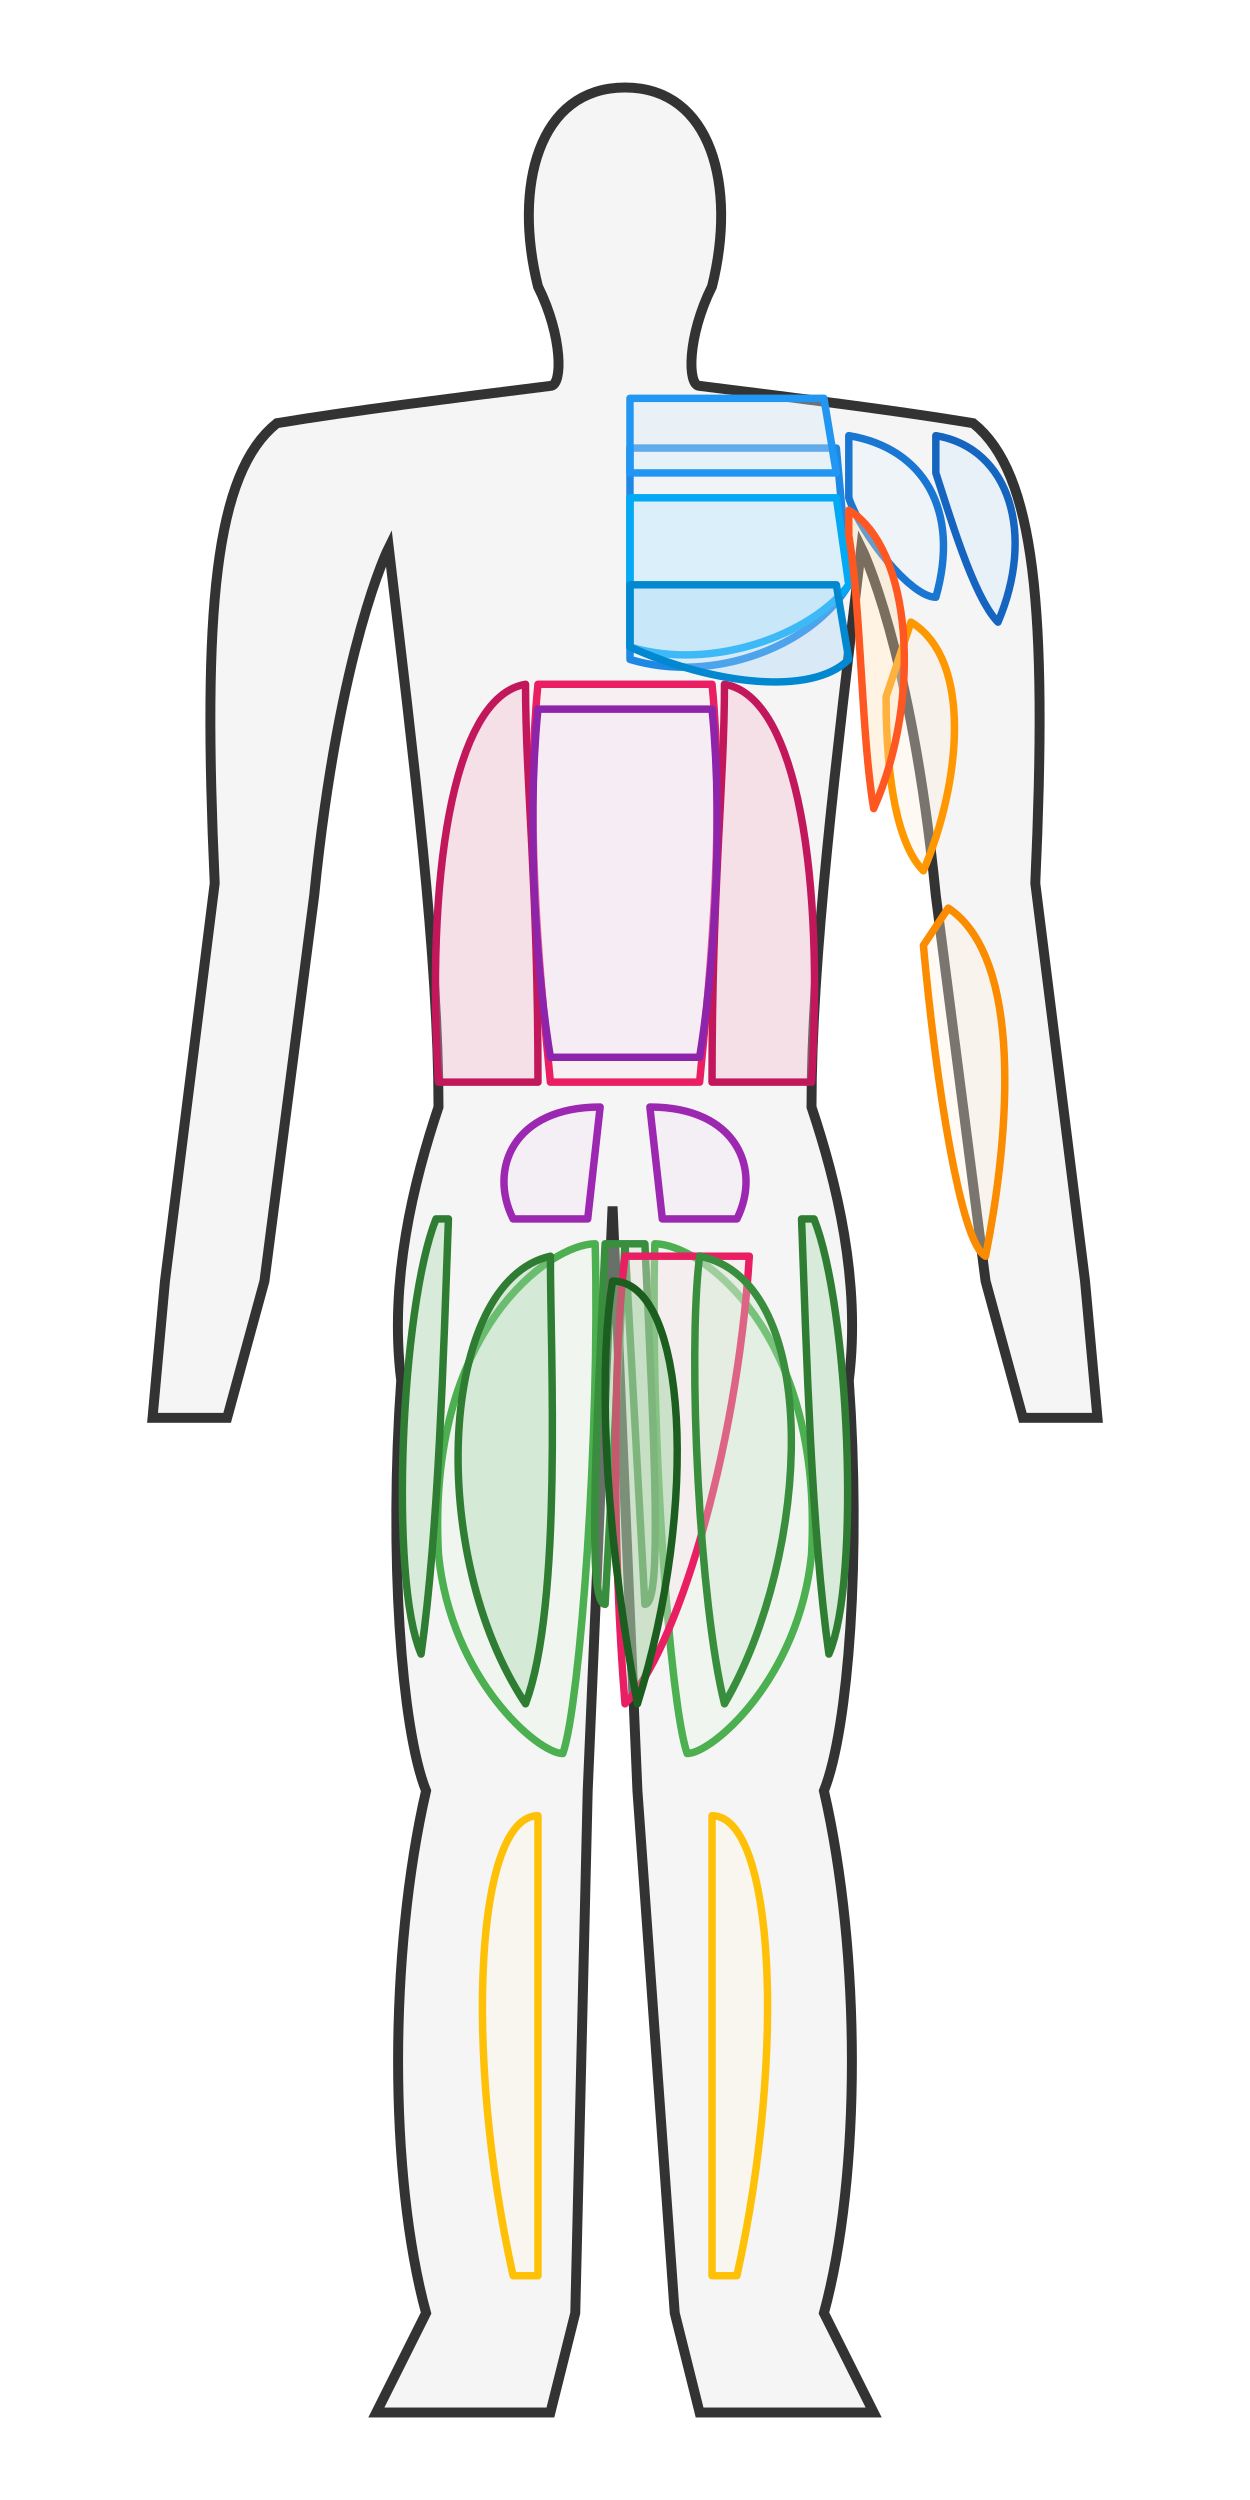
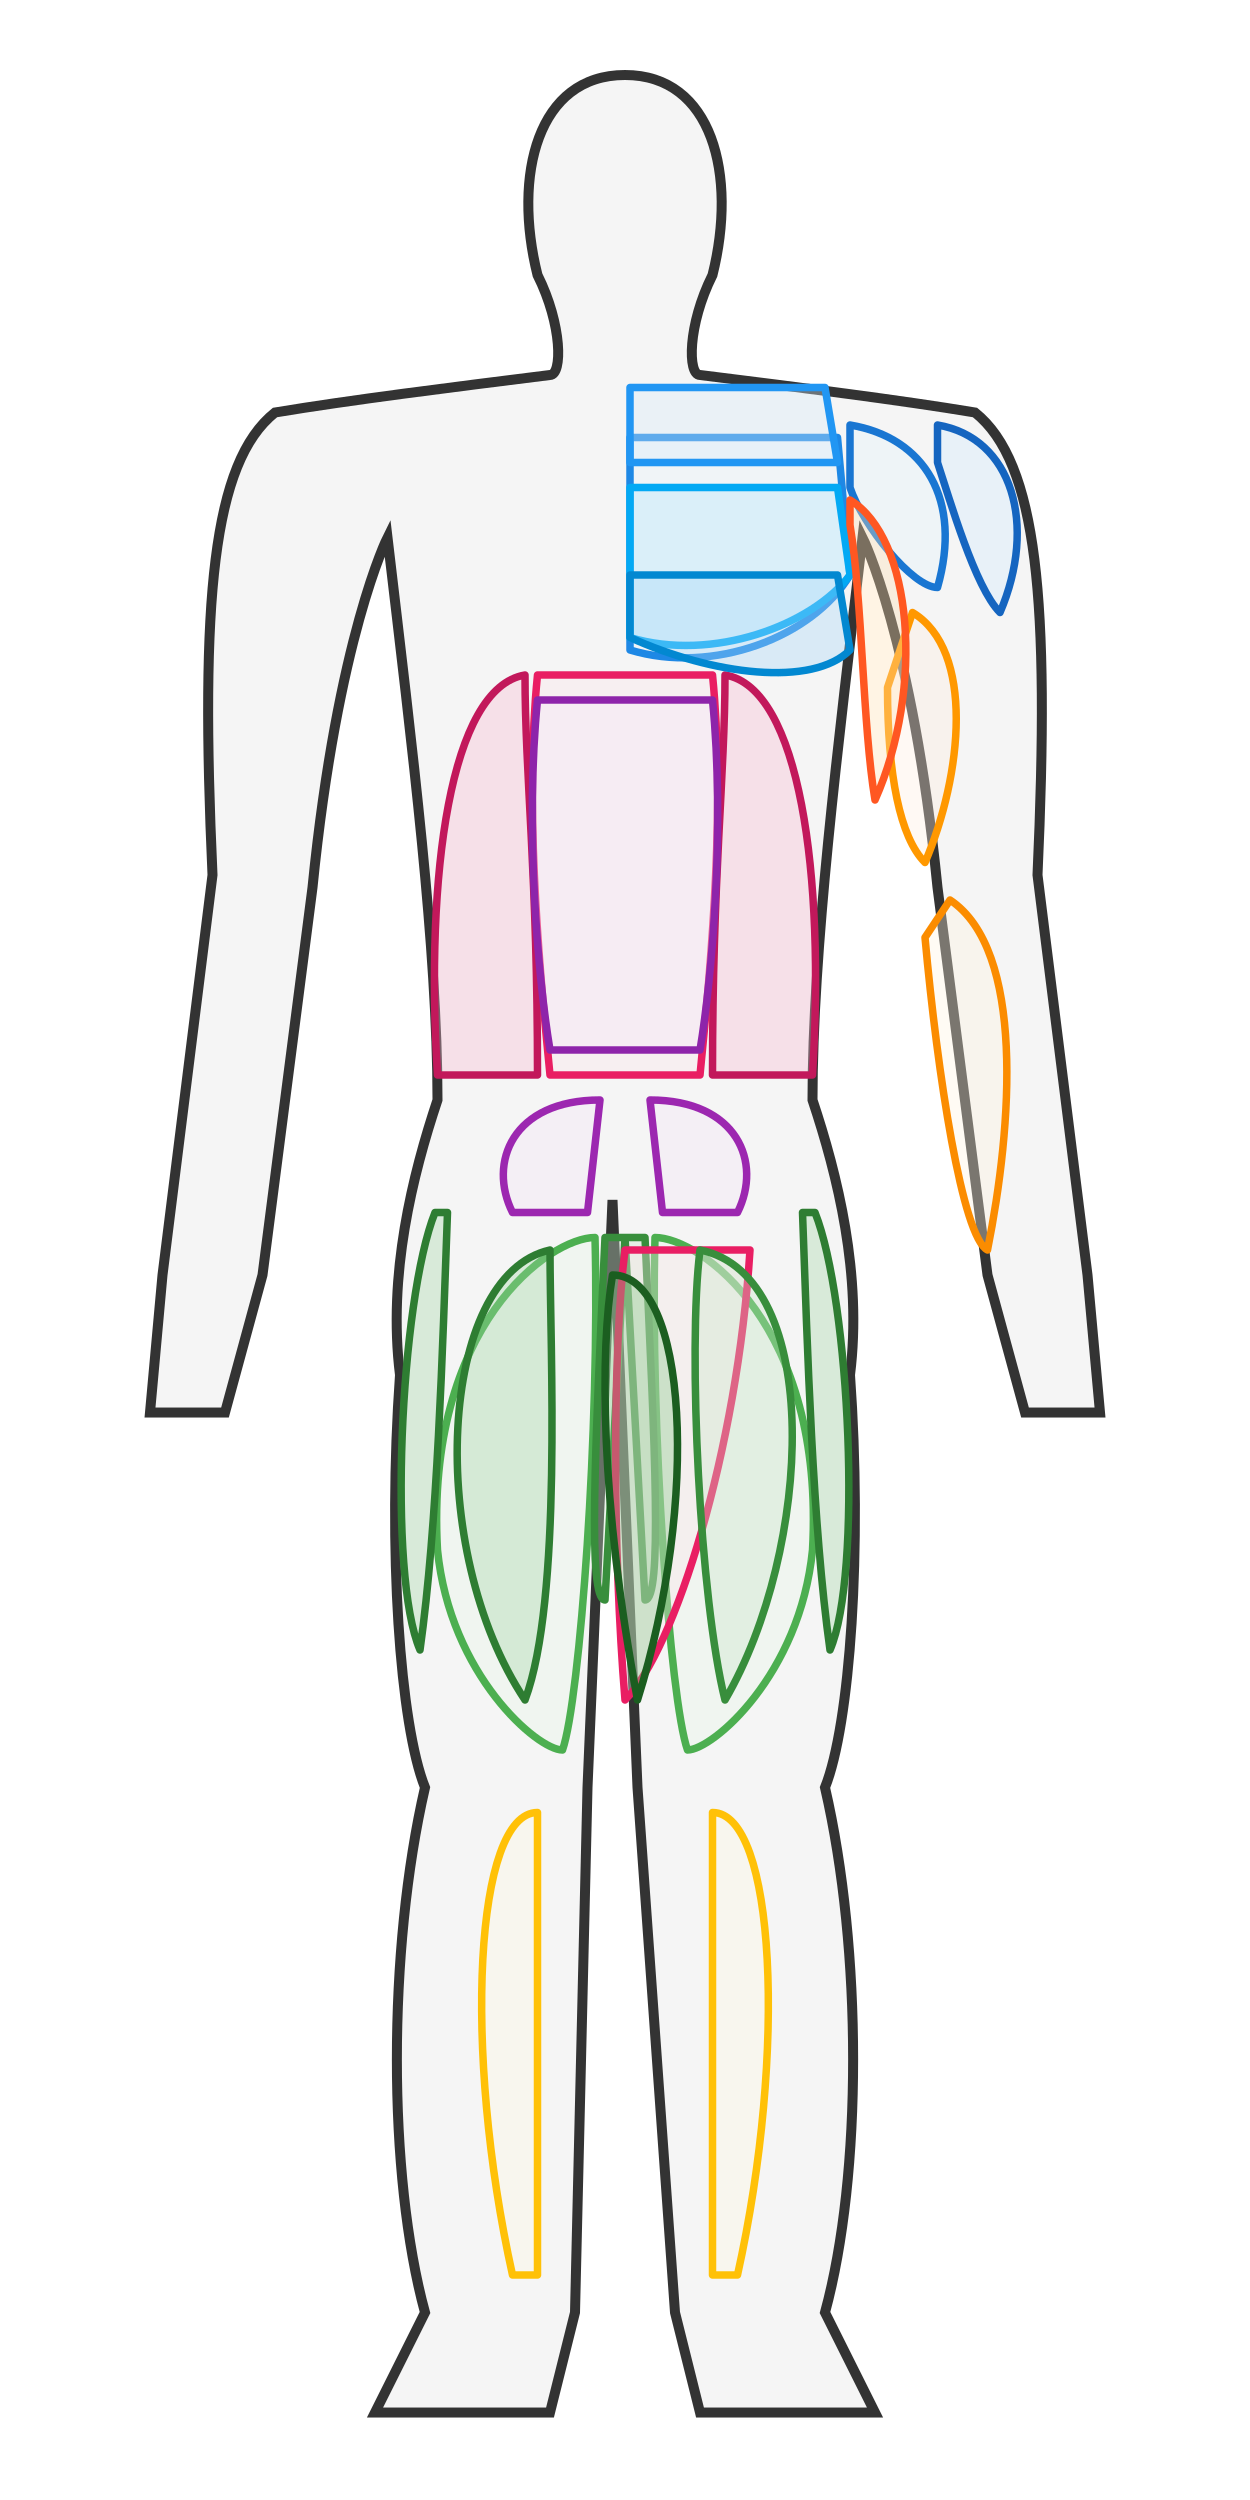
- <svg xmlns="http://www.w3.org/2000/svg" viewBox="0 0 768 1536" width="768" height="1536">
-   <g transform="translate(2.053,7.926) scale(1.527786)">
-     <defs>
-       <style>
+ <svg xmlns="http://www.w3.org/2000/svg" viewBox="0 0 500 1000" width="100%" height="100%">
+   <defs>
+     <style>
      .region { fill-opacity: 0.35; stroke-width: 3; stroke-linejoin: round; }
    </style>
-     </defs>
-     <path id="body_silhouette_front" d="M250 30 C285 30, 295 70, 285 110 C275 130, 275 150, 280 150 C320 155, 360 160, 390 165 C415 185, 420 240, 415 350 L435 510 L440 565 L410 565 L395 510 L375 355 C365 255, 345 215, 345 215 C335 300, 325 380, 325 440 C335 470, 345 510, 340 550 C345 620, 340 690, 330 715 C345 780, 345 870, 330 925 L350 965 L280 965 L270 925 L255 715 L245 480 L235 715 L230 925 L220 965 L150 965 L170 925 C155 870, 155 780, 170 715 C160 690, 155 620, 160 550 C155 510, 165 470, 175 440 C175 380, 165 300, 155 215 C155 215, 135 255, 125 355 L105 510 L90 565 L60 565 L65 510 L85 350 C80 240, 85 185, 110 165 C140 160, 180 155, 220 150 C225 150, 225 130, 215 110 C205 70, 215 30, 250 30 Z" fill="#F5F5F5" stroke="#333333" stroke-width="4" />
-     <path id="CHEST" class="region" d="M252 175 L335 175 L340 230 C325 255, 285 270, 252 260 Z" fill="#E8F4FD" stroke="#1E88E5" />
-     <path id="UPPER_CHEST" class="region" d="M252 155 L330 155 L335 185 L252 185 Z" fill="#D6EAF8" stroke="#2196F3" />
-     <path id="ANTERIOR_DELTOID" class="region" d="M340 170 C370 175, 385 200, 375 235 C365 235, 345 210, 340 195 Z" fill="#E3F2FD" stroke="#1976D2" />
-     <path id="LATERAL_DELTOID" class="region" d="M375 170 C405 175, 415 210, 400 245 C390 235, 380 200, 375 185 Z" fill="#D0EBFF" stroke="#1565C0" />
-     <path id="BICEPS" class="region" d="M365 245 C390 260, 385 310, 370 345 C360 335, 355 310, 355 275 Z" fill="#FFEDE0" stroke="#FF9800" />
-     <path id="FOREARMS_ANTERIOR" class="region" d="M380 360 C410 380, 405 450, 395 500 C385 495, 375 430, 370 375 Z" fill="#FFF3E0" stroke="#FB8C00" />
-     <path id="RECTUS_ABDOMINIS" class="region" d="M215 270 L285 270 C290 320, 285 380, 280 430 L220 430 C215 380, 210 320, 215 270 Z" fill="#FCE4EC" stroke="#E91E63" />
-     <path id="OBLIQUES" class="region" d="M290 270 C320 275, 330 350, 325 430 L285 430 C285 350, 290 310, 290 270 Z M210 270 C180 275, 170 350, 175 430 L215 430 C215 350, 210 310, 210 270 Z" fill="#F8BBD0" stroke="#C2185B" />
-     <path id="HIP_FLEXORS" class="region" d="M260 440 C295 440, 305 465, 295 485 L265 485 Z M240 440 C205 440, 195 465, 205 485 L235 485 Z" fill="#F3E5F5" stroke="#9C27B0" />
-     <path id="QUADRICEPS" class="region" d="M262 495 C280 495, 330 530, 325 620 C320 670, 285 700, 275 700 C268 680, 260 570, 262 495 Z M238 495 C220 495, 170 530, 175 620 C180 670, 215 700, 225 700 C232 680, 240 570, 238 495 Z" fill="#E8F5E9" stroke="#4CAF50" />
-     <path id="ADDUCTORS" class="region" d="M258 495 L250 495 L258 640 C265 640, 262 580, 258 495 Z M242 495 L250 495 L242 640 C235 640, 238 580, 242 495 Z" fill="#C8E6C9" stroke="#388E3C" />
-     <path id="ABDUCTORS" class="region" d="M321 485 C323 540, 325 610, 332 660 C345 630, 340 520, 326 485 Z M179 485 C177 540, 175 610, 168 660 C155 630, 160 520, 174 485 Z" fill="#A5D6A7" stroke="#2E7D32" />
-     <path id="TIBIALIS_ANTERIOR" class="region" d="M285 725 C310 725, 315 820, 295 910 L285 910 Z M215 725 C190 725, 185 820, 205 910 L215 910 Z" fill="#FFF8E1" stroke="#FFC107" />
-     <path id="MIDDLE_CHEST" class="region" d="M252 195 L335 195 L340 230 C325 250, 285 265, 252 255 Z" fill="#B3E5FC" stroke="#03A9F4" />
-     <path id="LOWER_CHEST" class="region" d="M252 230 L335 230 L340 260 C325 275, 285 270, 252 255 Z" fill="#A7D8F8" stroke="#0288D1" />
-     <path id="BRACHIALIS" class="region" d="M340 200 C365 215, 370 275, 350 320 C345 290, 345 240, 340 210 Z" fill="#FFE0B2" stroke="#FF5722" />
-     <path id="TRANSVERSE_ABDOMINIS" class="region" d="M215 280 L285 280 C290 330, 285 390, 280 420 L220 420 C215 390, 210 330, 215 280 Z" fill="#F3E5F5" stroke="#8E24AA" />
-     <path id="RECTUS_FEMORIS" class="region" d="M250 500 L300 500 C295 580, 270 660, 250 680 C245 620, 245 540, 250 500 Z" fill="#FCE4EC" stroke="#E91E63" />
-     <path id="VASTUS_LATERALIS" class="region" d="M280 500 C330 510, 325 620, 290 680 C280 640, 275 540, 280 500 Z" fill="#C8E6C9" stroke="#388E3C" />
-     <path id="VASTUS_MEDIALIS" class="region" d="M220 500 C175 510, 170 620, 210 680 C225 640, 220 540, 220 500 Z" fill="#A5D6A7" stroke="#2E7D32" />
-     <path id="VASTUS_INTERMEDIUS" class="region" d="M245 510 C275 510, 280 600, 255 680 C240 600, 240 540, 245 510 Z" fill="#81C784" stroke="#1B5E20" />
-   </g>
+   </defs>
+   <path id="body_silhouette_front" d="M250 30 C285 30, 295 70, 285 110 C275 130, 275 150, 280 150 C320 155, 360 160, 390 165 C415 185, 420 240, 415 350 L435 510 L440 565 L410 565 L395 510 L375 355 C365 255, 345 215, 345 215 C335 300, 325 380, 325 440 C335 470, 345 510, 340 550 C345 620, 340 690, 330 715 C345 780, 345 870, 330 925 L350 965 L280 965 L270 925 L255 715 L245 480 L235 715 L230 925 L220 965 L150 965 L170 925 C155 870, 155 780, 170 715 C160 690, 155 620, 160 550 C155 510, 165 470, 175 440 C175 380, 165 300, 155 215 C155 215, 135 255, 125 355 L105 510 L90 565 L60 565 L65 510 L85 350 C80 240, 85 185, 110 165 C140 160, 180 155, 220 150 C225 150, 225 130, 215 110 C205 70, 215 30, 250 30 Z" fill="#F5F5F5" stroke="#333333" stroke-width="4" />
+   <path id="CHEST" class="region" d="M252 175 L335 175 L340 230 C325 255, 285 270, 252 260 Z" fill="#E8F4FD" stroke="#1E88E5" />
+   <path id="UPPER_CHEST" class="region" d="M252 155 L330 155 L335 185 L252 185 Z" fill="#D6EAF8" stroke="#2196F3" />
+   <path id="ANTERIOR_DELTOID" class="region" d="M340 170 C370 175, 385 200, 375 235 C365 235, 345 210, 340 195 Z" fill="#E3F2FD" stroke="#1976D2" />
+   <path id="LATERAL_DELTOID" class="region" d="M375 170 C405 175, 415 210, 400 245 C390 235, 380 200, 375 185 Z" fill="#D0EBFF" stroke="#1565C0" />
+   <path id="BICEPS" class="region" d="M365 245 C390 260, 385 310, 370 345 C360 335, 355 310, 355 275 Z" fill="#FFEDE0" stroke="#FF9800" />
+   <path id="FOREARMS_ANTERIOR" class="region" d="M380 360 C410 380, 405 450, 395 500 C385 495, 375 430, 370 375 Z" fill="#FFF3E0" stroke="#FB8C00" />
+   <path id="RECTUS_ABDOMINIS" class="region" d="M215 270 L285 270 C290 320, 285 380, 280 430 L220 430 C215 380, 210 320, 215 270 Z" fill="#FCE4EC" stroke="#E91E63" />
+   <path id="OBLIQUES" class="region" d="M290 270 C320 275, 330 350, 325 430 L285 430 C285 350, 290 310, 290 270 Z M210 270 C180 275, 170 350, 175 430 L215 430 C215 350, 210 310, 210 270 Z" fill="#F8BBD0" stroke="#C2185B" />
+   <path id="HIP_FLEXORS" class="region" d="M260 440 C295 440, 305 465, 295 485 L265 485 Z M240 440 C205 440, 195 465, 205 485 L235 485 Z" fill="#F3E5F5" stroke="#9C27B0" />
+   <path id="QUADRICEPS" class="region" d="M262 495 C280 495, 330 530, 325 620 C320 670, 285 700, 275 700 C268 680, 260 570, 262 495 Z M238 495 C220 495, 170 530, 175 620 C180 670, 215 700, 225 700 C232 680, 240 570, 238 495 Z" fill="#E8F5E9" stroke="#4CAF50" />
+   <path id="ADDUCTORS" class="region" d="M258 495 L250 495 L258 640 C265 640, 262 580, 258 495 Z M242 495 L250 495 L242 640 C235 640, 238 580, 242 495 Z" fill="#C8E6C9" stroke="#388E3C" />
+   <path id="ABDUCTORS" class="region" d="M321 485 C323 540, 325 610, 332 660 C345 630, 340 520, 326 485 Z M179 485 C177 540, 175 610, 168 660 C155 630, 160 520, 174 485 Z" fill="#A5D6A7" stroke="#2E7D32" />
+   <path id="TIBIALIS_ANTERIOR" class="region" d="M285 725 C310 725, 315 820, 295 910 L285 910 Z M215 725 C190 725, 185 820, 205 910 L215 910 Z" fill="#FFF8E1" stroke="#FFC107" />
+   <path id="MIDDLE_CHEST" class="region" d="M252 195 L335 195 L340 230 C325 250, 285 265, 252 255 Z" fill="#B3E5FC" stroke="#03A9F4" />
+   <path id="LOWER_CHEST" class="region" d="M252 230 L335 230 L340 260 C325 275, 285 270, 252 255 Z" fill="#A7D8F8" stroke="#0288D1" />
+   <path id="BRACHIALIS" class="region" d="M340 200 C365 215, 370 275, 350 320 C345 290, 345 240, 340 210 Z" fill="#FFE0B2" stroke="#FF5722" />
+   <path id="TRANSVERSE_ABDOMINIS" class="region" d="M215 280 L285 280 C290 330, 285 390, 280 420 L220 420 C215 390, 210 330, 215 280 Z" fill="#F3E5F5" stroke="#8E24AA" />
+   <path id="RECTUS_FEMORIS" class="region" d="M250 500 L300 500 C295 580, 270 660, 250 680 C245 620, 245 540, 250 500 Z" fill="#FCE4EC" stroke="#E91E63" />
+   <path id="VASTUS_LATERALIS" class="region" d="M280 500 C330 510, 325 620, 290 680 C280 640, 275 540, 280 500 Z" fill="#C8E6C9" stroke="#388E3C" />
+   <path id="VASTUS_MEDIALIS" class="region" d="M220 500 C175 510, 170 620, 210 680 C225 640, 220 540, 220 500 Z" fill="#A5D6A7" stroke="#2E7D32" />
+   <path id="VASTUS_INTERMEDIUS" class="region" d="M245 510 C275 510, 280 600, 255 680 C240 600, 240 540, 245 510 Z" fill="#81C784" stroke="#1B5E20" />
</svg>
